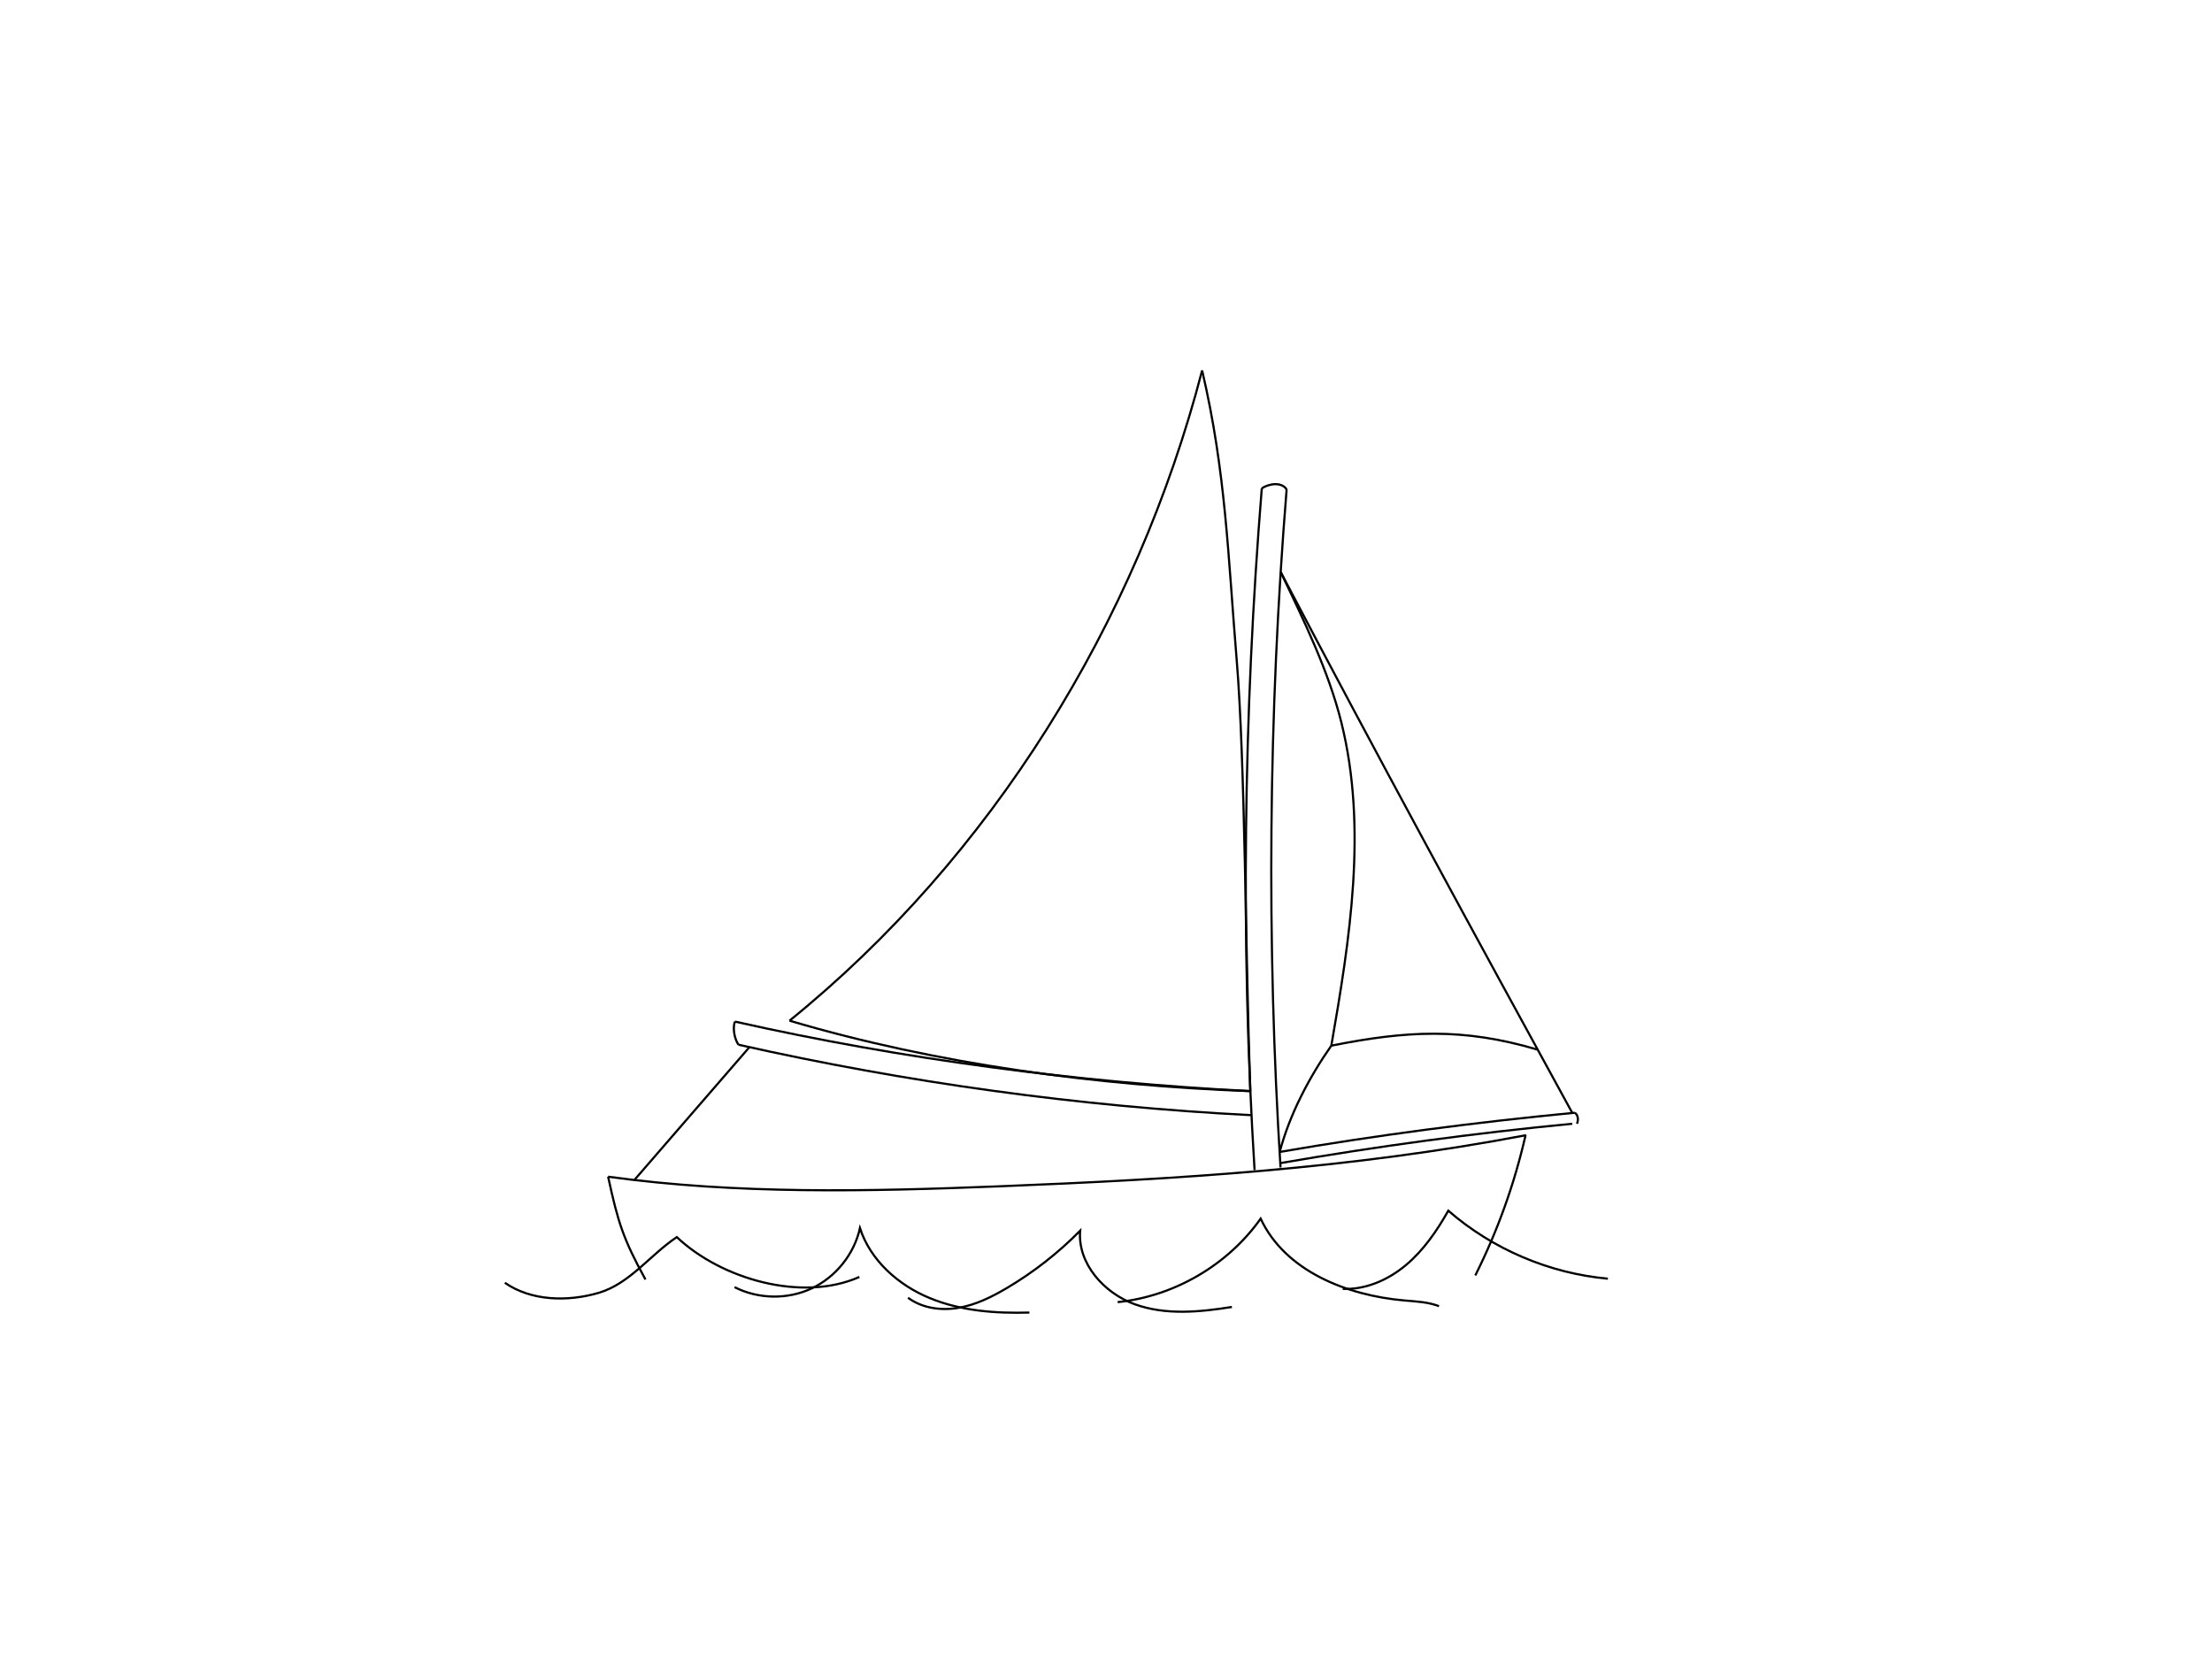
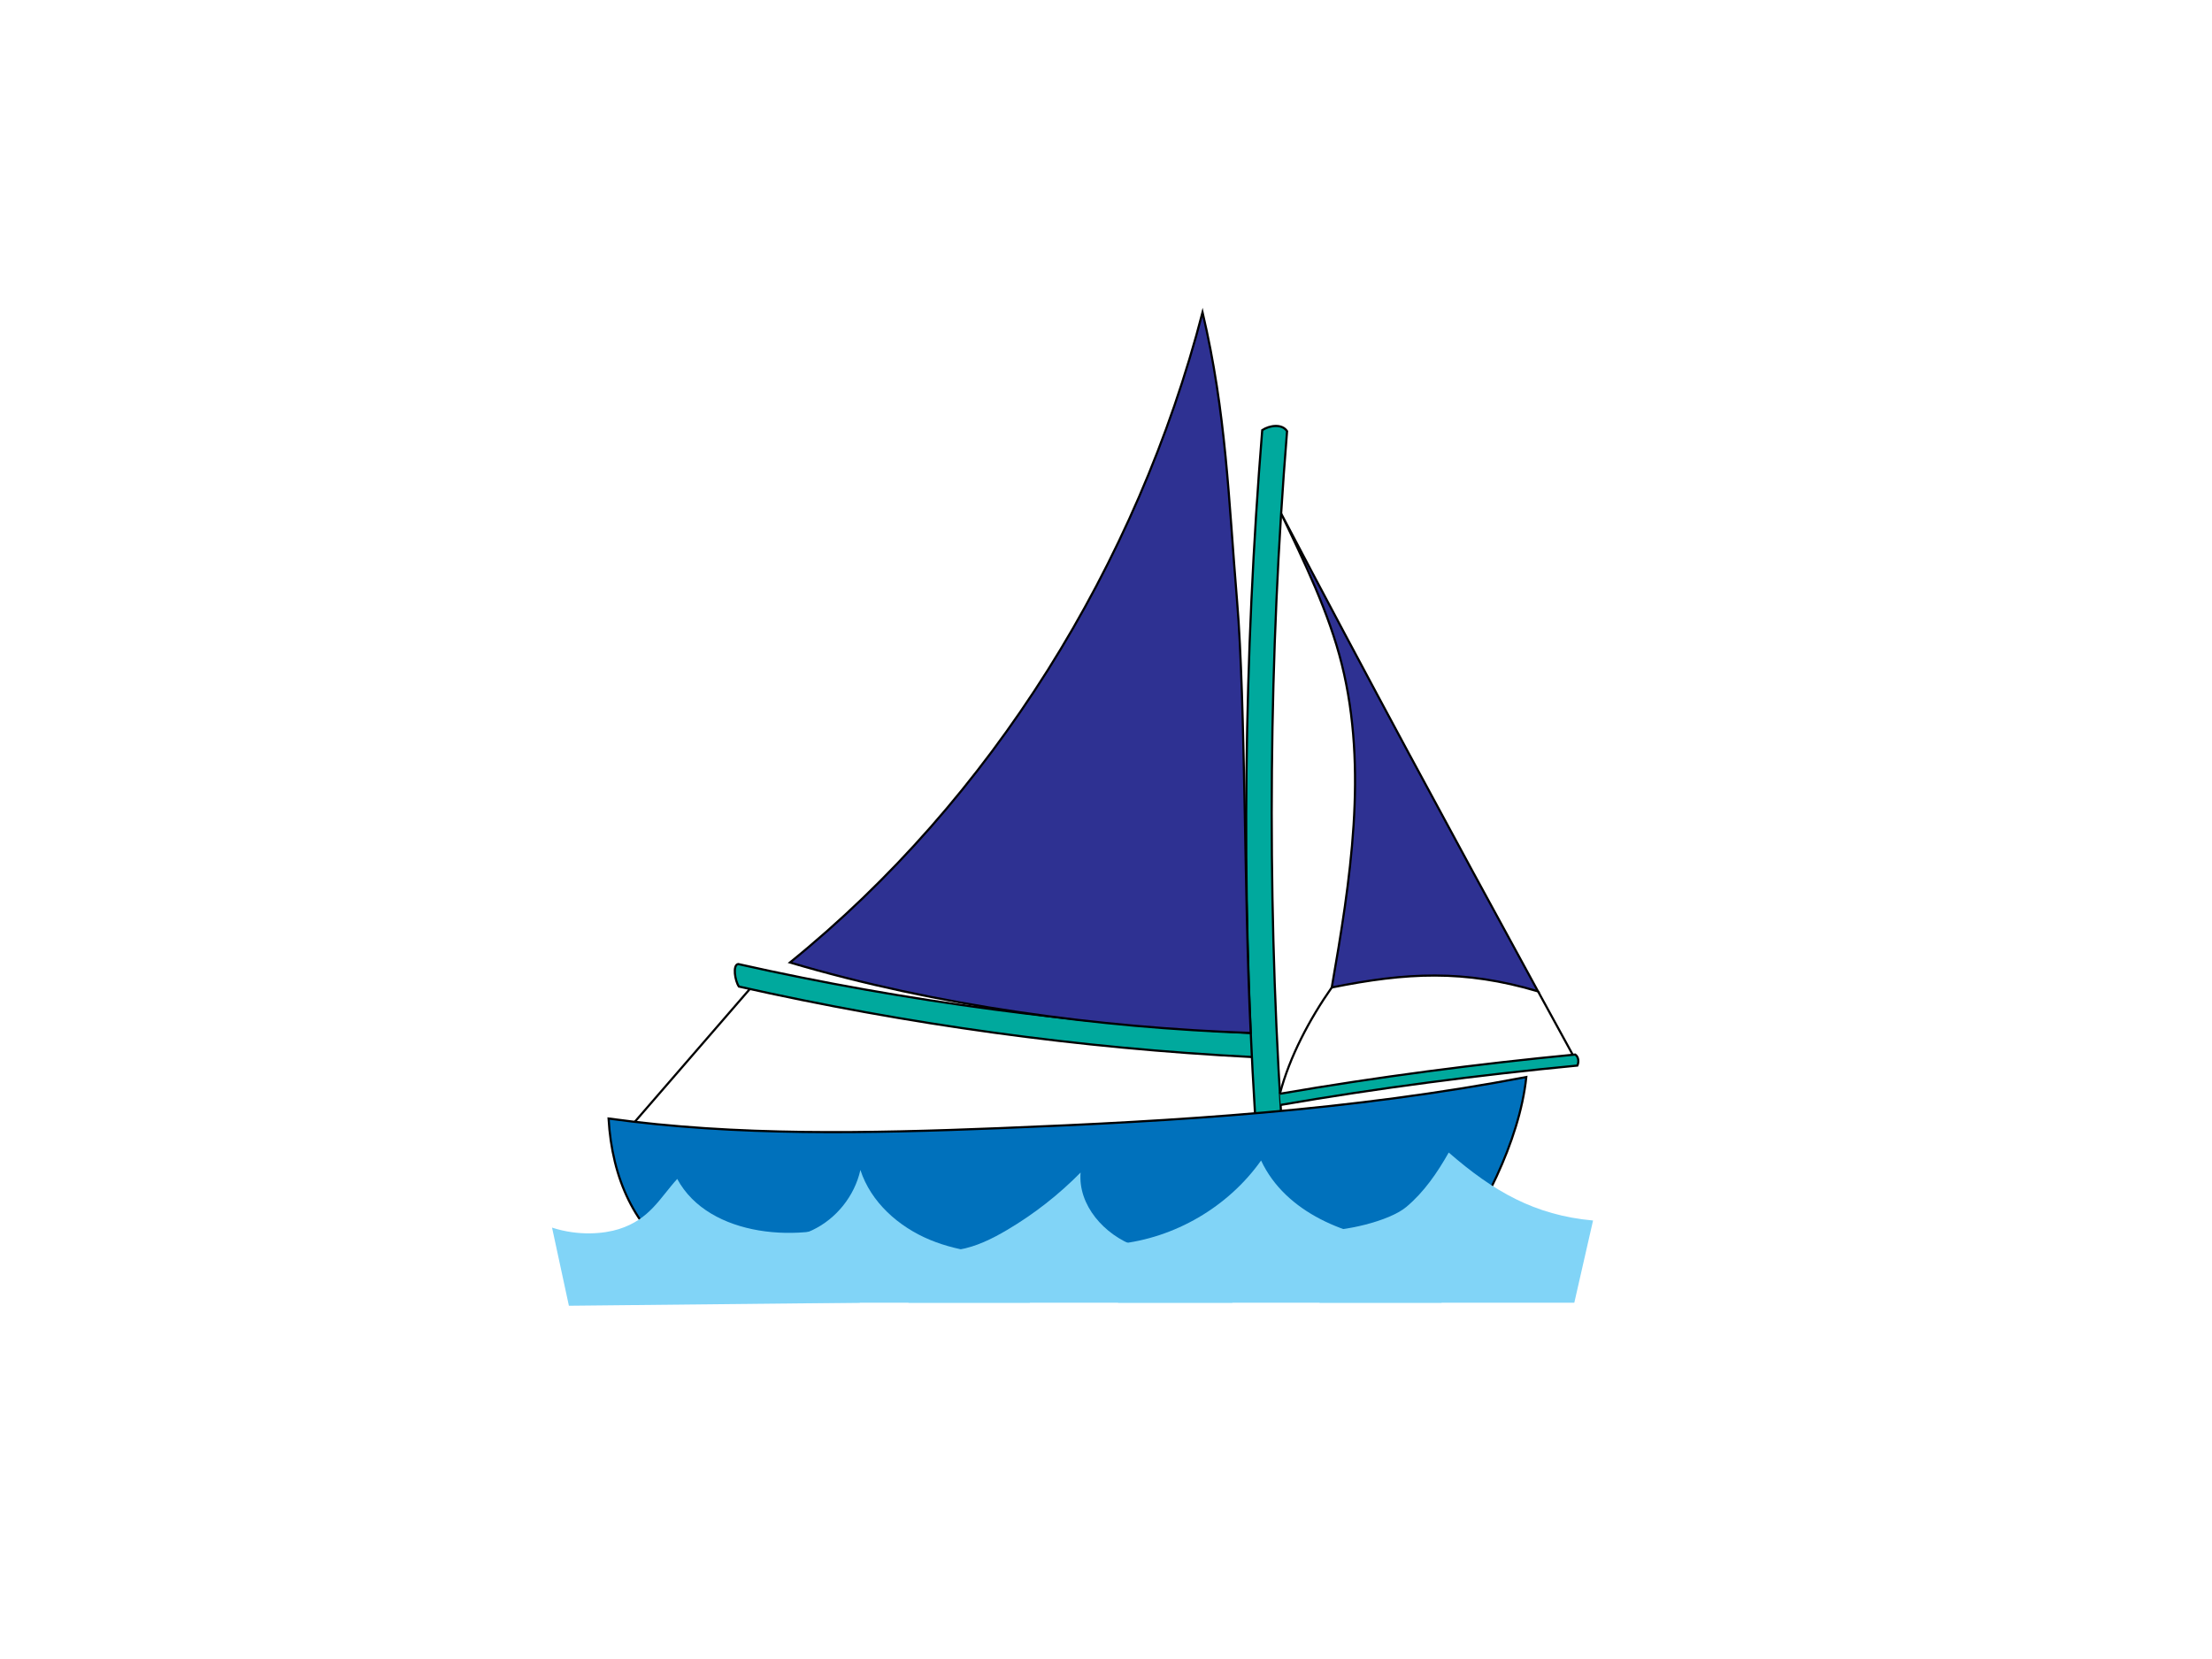
- <svg xmlns="http://www.w3.org/2000/svg" id="Layer_1" data-name="Layer 1" viewBox="0 0 1024 768">
+ <svg xmlns="http://www.w3.org/2000/svg" id="sailboat" viewBox="0 0 1024 768">
  <defs>
    <style>
      .cls-1 {
-         fill: none;
+         fill: #2e3192;
+       }
+ 
+       .cls-1, .cls-2, .cls-3, .cls-4 {
        stroke: #000;
        stroke-miterlimit: 10;
      }
+ 
+       .cls-2 {
+         fill: none;
+       }
+ 
+       .cls-3 {
+         fill: #00a99d;
+       }
+ 
+       .cls-4 {
+         fill: #0071bc;
+       }
+ 
+       .cls-5 {
+         fill: #81d4f7;
+       }
    </style>
  </defs>
-   <path class="cls-1" d="M298.81,592.33c-10.31-18.83-12.64-26.17-17.3-47.6" />
-   <path class="cls-1" d="M706.22,525.54c-5.11,22.46-12.94,44.31-23.26,64.9" />
-   <path class="cls-1" d="M233.72,593.83c12.08,8.41,28.95,8.89,43.38,4.68,14.42-4.21,23.93-17.66,36.21-25.82,20.59,19.47,57.98,30.23,84.52,18.45" />
-   <path class="cls-1" d="M621.58,596.66c10.67,.44,21.12-4.18,29.3-11.05,8.18-6.87,14.32-15.84,19.58-25.14,20.54,17.85,46.79,29.03,73.89,31.47" />
-   <path class="cls-1" d="M340.03,595.85c10.98,5.61,24.57,5.84,35.73,.59s19.66-15.85,22.34-27.89c4.85,14.93,17.7,26.32,32.2,32.33,14.5,6.01,30.55,7.2,46.24,6.74" />
-   <path class="cls-1" d="M420.36,600.77c6.53,4.85,15.26,6.04,23.28,4.68,8.02-1.36,15.46-5.04,22.46-9.18,12.39-7.33,23.83-16.28,33.93-26.53-1.25,15.13,10.97,28.83,25.24,34.02,14.27,5.18,30.02,3.67,45.01,1.27" />
-   <path class="cls-1" d="M517.4,602.79c26.2-2.69,50.97-17.15,66.19-38.64,11.31,24.22,39.85,35.55,66.48,37.87,5.44,.47,11,.69,16.09,2.65" />
-   <path class="cls-1" d="M706.5,525.5c-81.53,15.55-161.44,20.41-244.38,23.7-60.25,2.39-120.87,3.73-180.61-4.47" />
-   <path class="cls-1" d="M580.78,541.69c-6.5-104.51-5.12-211.27,3.34-315.64" />
-   <path class="cls-1" d="M592.79,540.45c-6.5-104.51-5.63-209.53,2.83-313.9" />
-   <path class="cls-1" d="M579.16,516.24c-79.72-4.08-159.44-15.09-237.31-32.61" />
-   <path class="cls-1" d="M578.81,505.12c-79.72-4.08-160.73-14.68-238.61-32.2" />
-   <path class="cls-1" d="M341.85,483.63c-1.85-2.73-2.76-7.61-1.65-10.71" />
-   <path class="cls-1" d="M584.12,226.06c3.52-2.29,9.2-3.02,11.5,.5" />
-   <path class="cls-1" d="M578.81,505.12c-2.25-62.9-2.38-152.51-6.31-199.62-4-48-5-87-16-134" />
-   <path class="cls-1" d="M556.5,171.5c-30.3,116.63-97.35,225.16-191,301" />
-   <path class="cls-1" d="M592.79,538.42c44.75-7.75,89.83-13.87,135.04-18.2" />
-   <path class="cls-1" d="M592.42,533.27c44.75-7.75,91.39-13.82,136.6-18.15" />
-   <path class="cls-1" d="M729.02,515.12c1.56,1.05,1.77,3.39,.99,5.1" />
-   <path class="cls-1" d="M616.3,484.07c34.6-6.93,60.9-8.4,95.3,1.79" />
-   <path class="cls-1" d="M592.94,264.96c10.61,22.18,22.11,45.68,28.03,69.55,12.11,48.79,3.94,100.04-4.66,149.56" />
-   <path class="cls-1" d="M592.94,264.96c44.12,84.03,89.27,166.92,134.87,250.15" />
-   <path class="cls-1" d="M616.3,484.07c-10.21,14.59-19.36,31.97-23.88,49.2" />
-   <path class="cls-1" d="M346.85,484.85c-17.73,20.49-35.3,40.74-53.03,61.23" />
-   <path class="cls-1" d="M578.81,505.12c-70.77-2.51-145.41-12.5-213.31-32.62" />
+   <g id="beams">
+     <path class="cls-3" d="M579.52,489.33c-79.72-4.08-159.6-15.12-237.47-32.63-1.85-2.73-2.97-10.04-.31-10.41,77.88,17.52,157.55,27.81,237.26,31.9" />
+     <path class="cls-3" d="M580.98,515.37c-6.5-104.51-5.11-211.88,3.34-316.25,3.52-2.29,9.2-3.02,11.5,.5-8.42,103.99-9.34,209.96-2.83,314.67" />
+     <path class="cls-3" d="M592.51,506.34c44.75-7.75,91.5-13.82,136.71-18.16,1.56,1.05,1.77,3.39,.99,5.1-45.21,4.33-92.6,10.47-137.35,18.22" />
+   </g>
+   <path id="boat" class="cls-4" d="M314.74,583.07c-20.88-14.33-31.38-37.31-33.02-65.27,59.73,8.2,120.36,6.86,180.61,4.47,82.94-3.29,162.71-8.13,244.24-23.68-3.11,29.94-21.16,64.35-36.95,84.48" />
+   <g id="ropes">
+     <path class="cls-2" d="M728.01,488.18c-5.34-9.75-10.68-19.51-16.01-29.26" />
+     <path class="cls-2" d="M616.5,457.13c-10.21,14.59-19.48,31.97-24,49.2" />
+     <path class="cls-2" d="M347.05,457.91c-17.73,20.49-35.46,40.93-53.19,61.42" />
+   </g>
+   <g id="sails">
+     <path class="cls-1" d="M616.5,457.13c34.6-6.93,61.09-8.4,95.49,1.79h0c-40.17-73.49-79.97-147.02-118.92-221.2,10.61,22.18,22.17,45.99,28.1,69.85,12.11,48.79,3.94,100.04-4.66,149.56Z" />
+     <path class="cls-1" d="M579,478.19c-70.77-2.51-145.4-12.51-213.3-32.62,93.65-75.84,160.7-184.37,191-301,11,47,12,86,16,134,3.93,47.1,3.22,136.83,6.3,199.62Z" />
+   </g>
+   <g id="waves">
+     <path id="head" class="cls-5" d="M728.79,603.07l8.68-38.06c-27.1-2.44-46.27-13.62-66.81-31.47-5.26,9.3-11.4,18.28-19.58,25.14-8.18,6.87-29.52,11.49-40.19,11.05v33.34" />
+     <path id="mid-2" class="cls-5" d="M570.49,603.07v-24.98c-14.99,2.4-30.75,3.92-45.01-1.27-14.27-5.18-26.49-18.89-25.24-34.02-10.11,10.26-21.54,19.2-33.93,26.53-7,4.14-14.44,7.82-22.46,9.18-8.02,1.36-16.75,.17-23.28-4.68v29.23" />
+     <path id="mid-1" class="cls-5" d="M476.74,603.07v-22.38c-15.69,.46-31.74-.73-46.24-6.74-14.5-6.01-27.35-17.4-32.2-32.33-2.68,12.04-11.18,22.64-22.34,27.89s-24.75,5.02-35.73-.59v34.15" />
+     <path id="tail" class="cls-5" d="M398.03,603.07v-38.86c-26.54,11.78-69.91,8.73-84.52-18.45-7.97,8.72-12.69,18.73-27.03,23.23-6.78,2.13-18.44,3.35-30.92-.69l7.8,36.17" />
+     <path id="mid-3" class="cls-5" d="M667.35,603.07v-30.33c-3.9,2.15-11.65,2.83-17.08,2.36-26.63-2.32-55.17-13.66-66.48-37.87-15.22,21.49-39.99,35.95-66.19,38.64v27.21" />
+   </g>
</svg>
